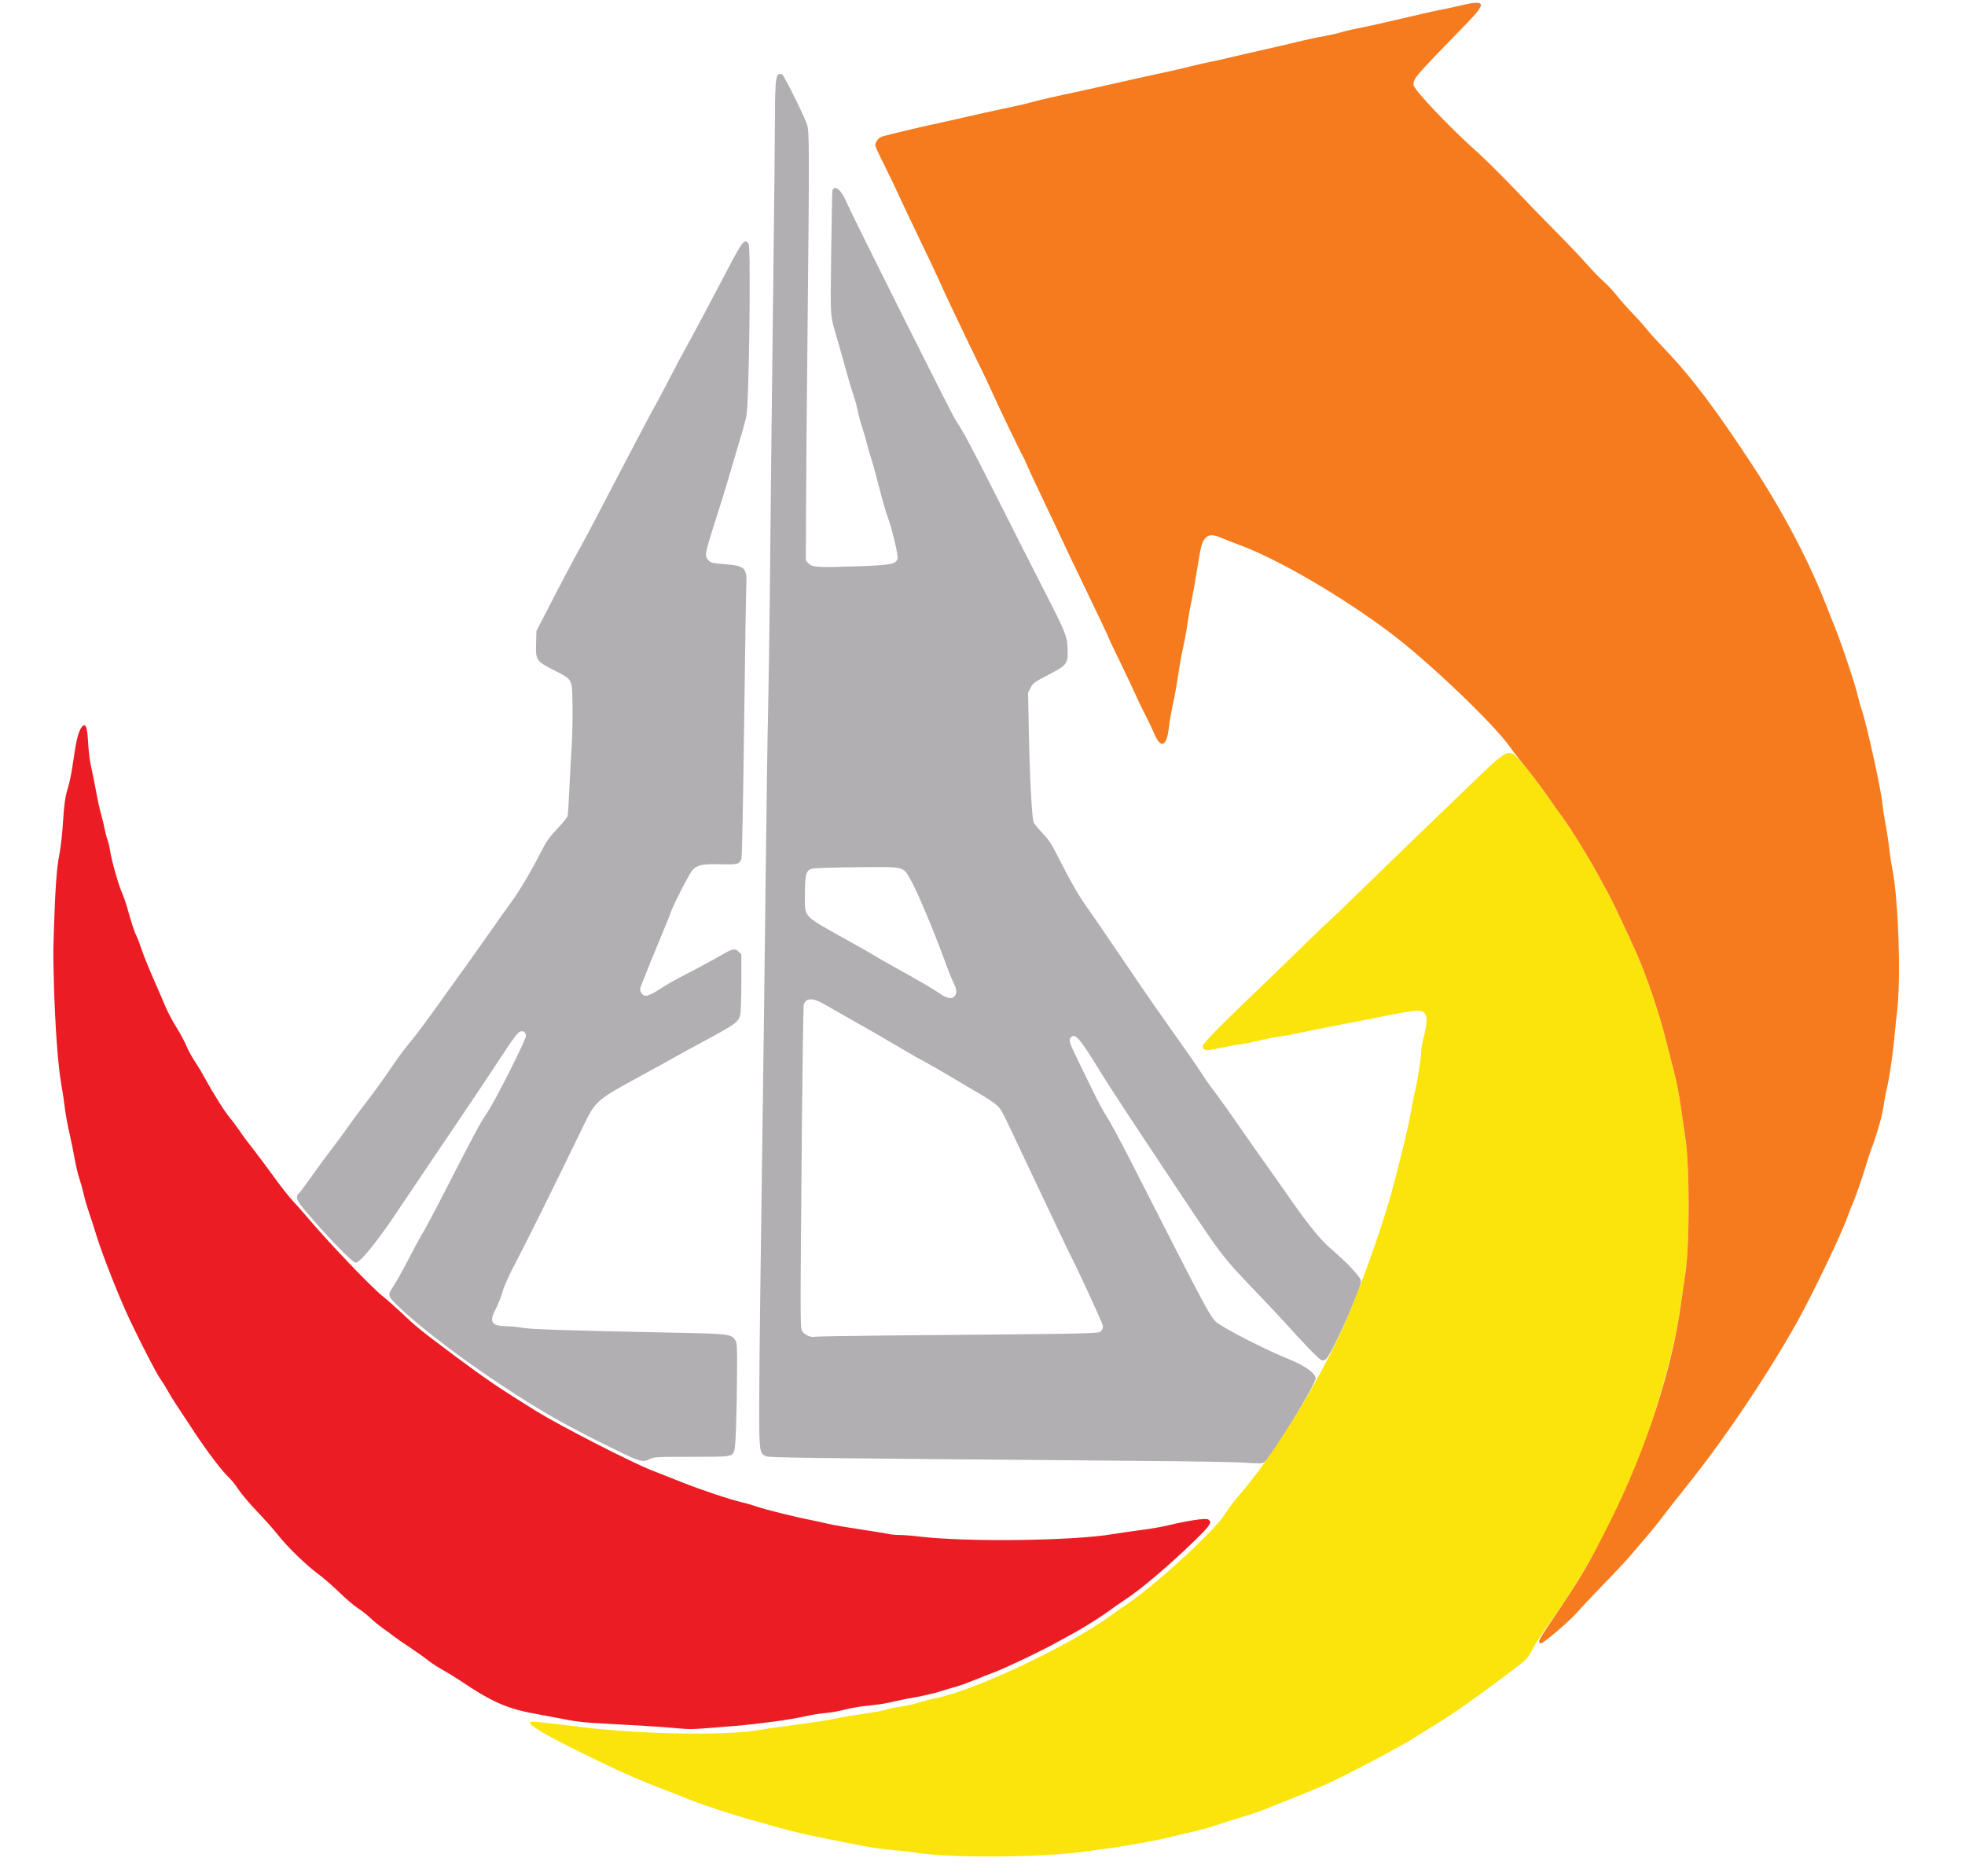
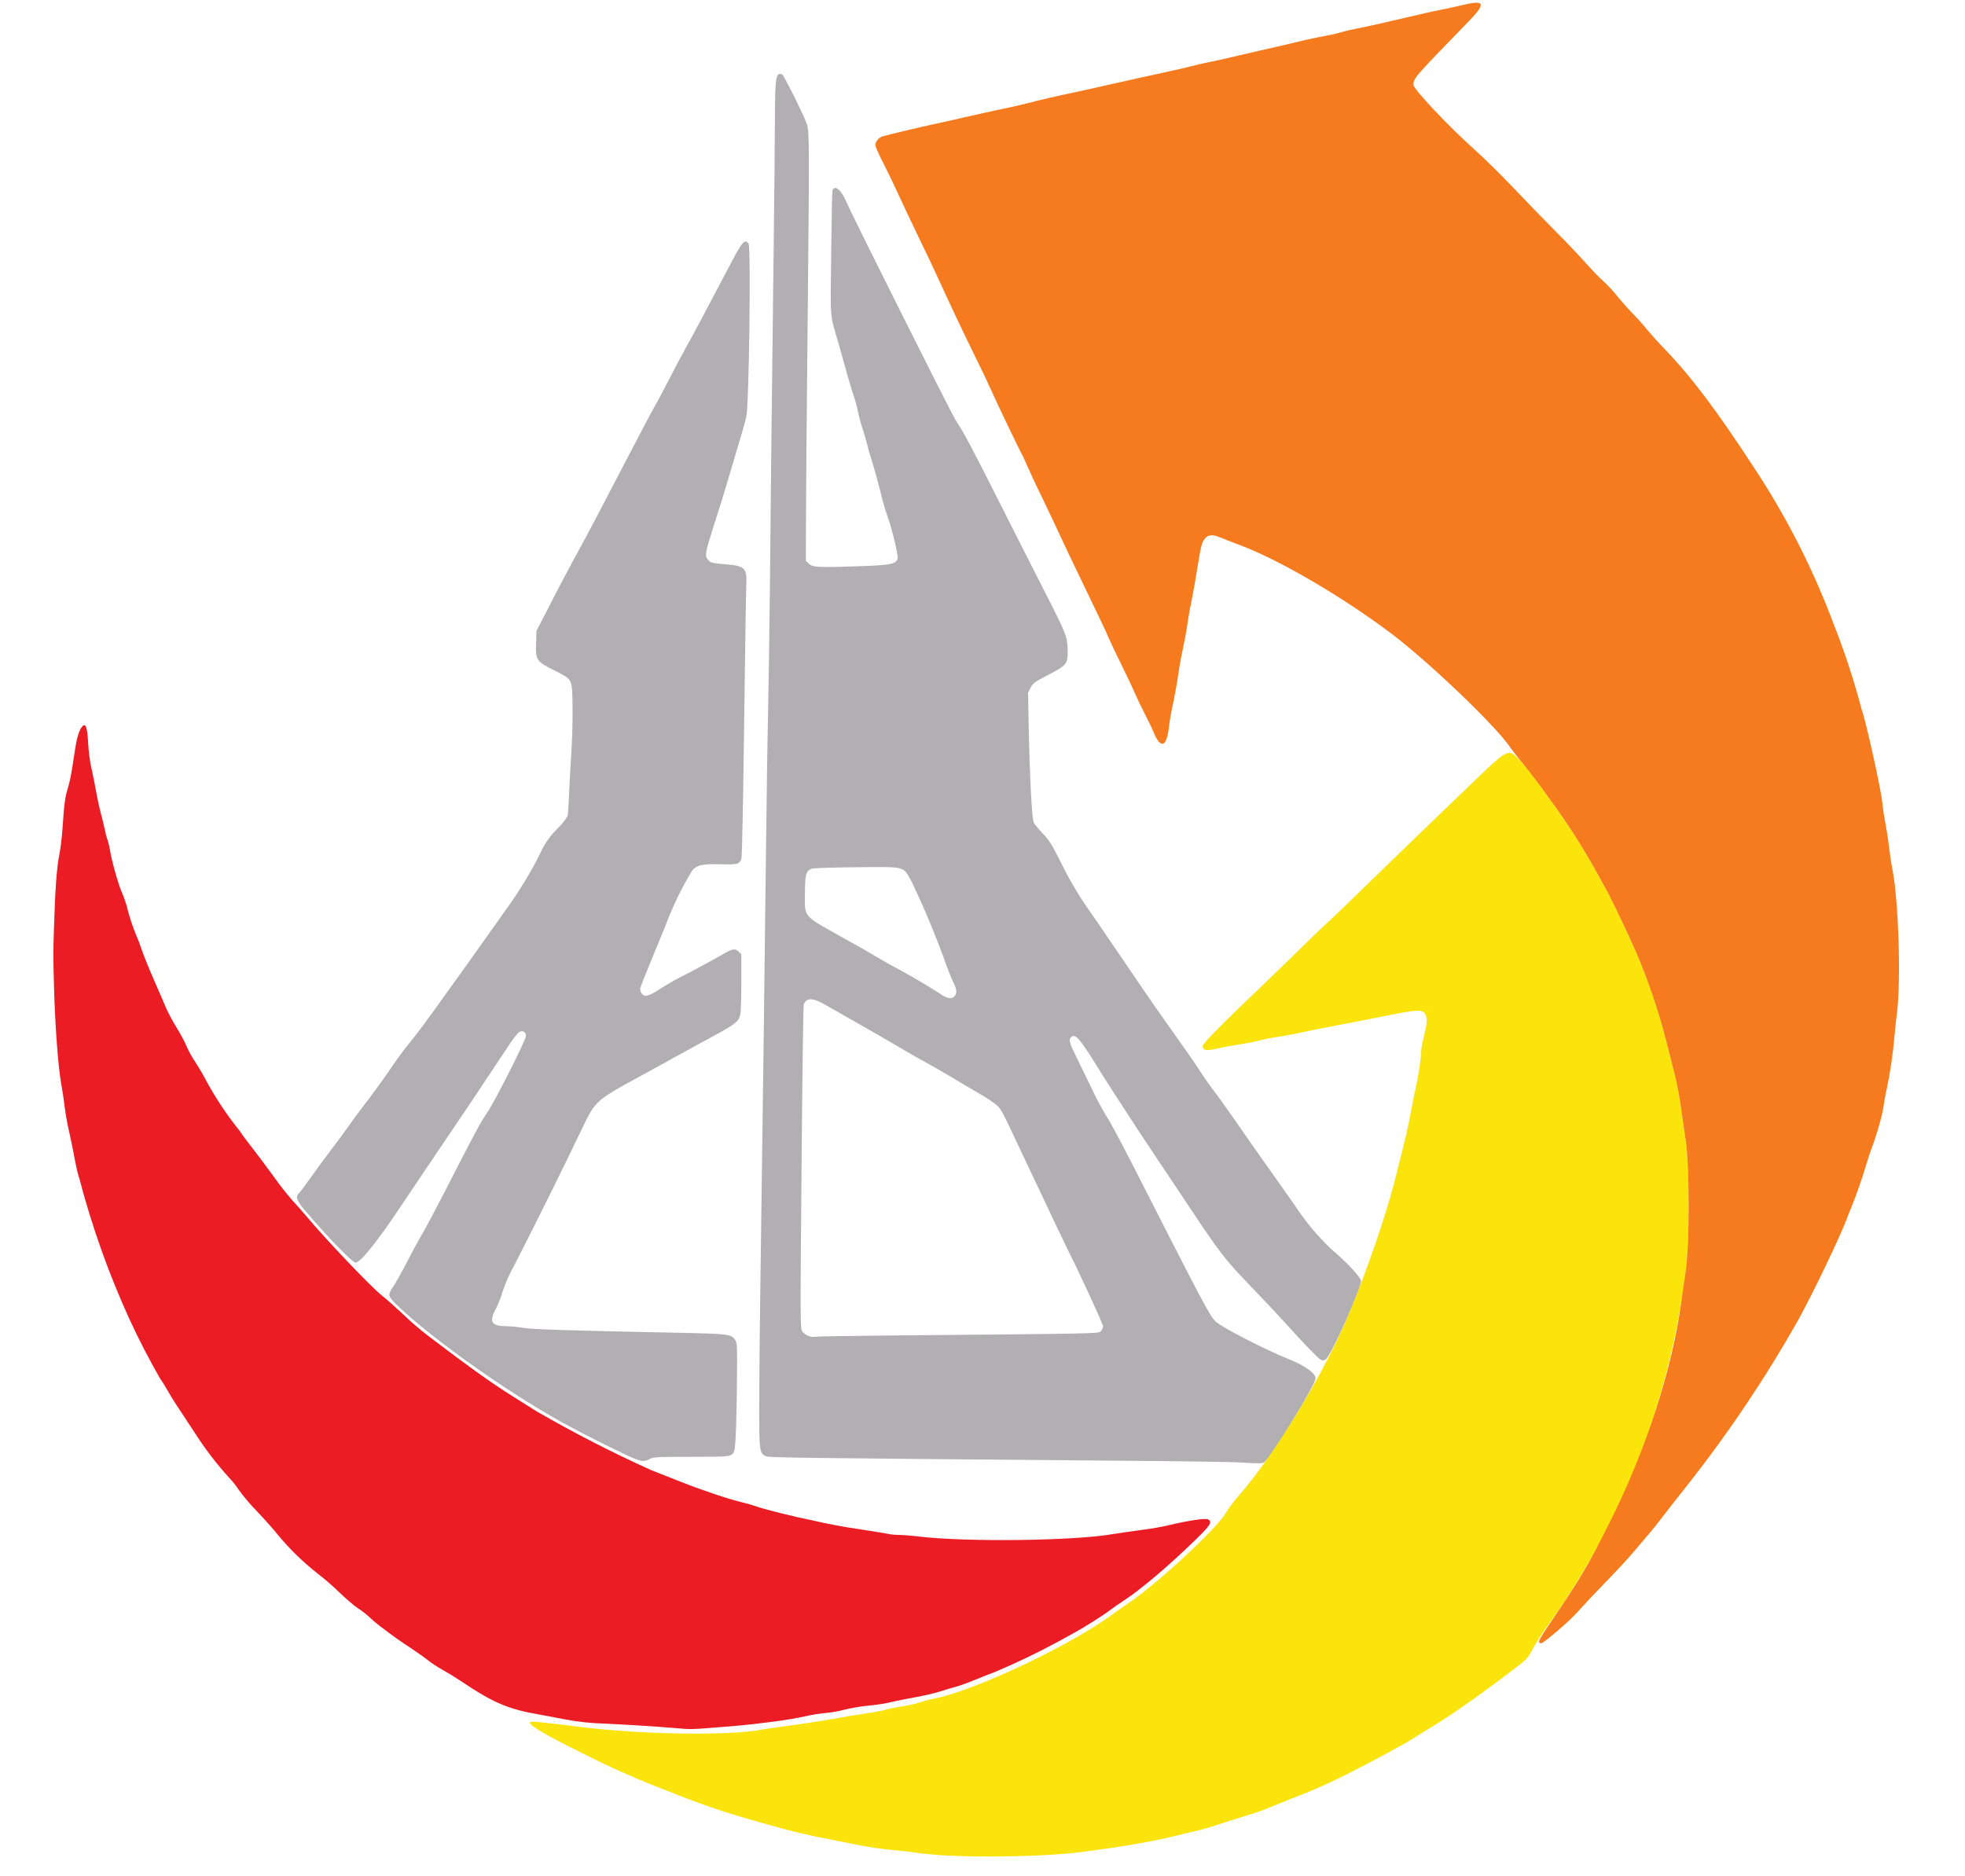
<svg xmlns="http://www.w3.org/2000/svg" viewBox="58 30 220 210">
-   <path id="grey" fill="#B1AFB1" fill-rule="evenodd" d="M196.88,193.75C196.08,193.70 191.22,193.62 186.06,193.58C145.75,193.24 144.07,193.22 143.71,193.04C143.03,192.70 143.00,192.43 143.00,187.48C143.00,184.99 143.06,178.93 143.13,174.01C143.43,152.25 143.63,136.75 143.75,126.12C143.82,119.83 143.93,112.30 144.00,109.38C144.06,106.45 144.15,100.63 144.19,96.44C144.26,88.66 144.40,75.80 144.62,57.69C144.69,52.12 144.75,45.68 144.76,43.38C144.78,38.57 144.86,38.06 145.56,38.33C145.76,38.40 148.01,42.92 148.35,43.93C148.62,44.72 148.62,46.49 148.41,67.31C148.32,75.63 148.25,84.76 148.24,87.61L148.22,92.78L148.55,93.11C148.97,93.53 149.64,93.56 154.19,93.40C157.69,93.28 158.27,93.17 158.49,92.59C158.61,92.28 157.88,89.20 157.36,87.81C157.21,87.41 156.97,86.60 156.81,86.01C156.00,82.88 155.62,81.51 155.44,81.01C155.33,80.70 155.16,80.10 155.06,79.67C154.96,79.24 154.74,78.50 154.58,78.01C154.41,77.53 154.17,76.67 154.06,76.10C153.94,75.53 153.74,74.77 153.61,74.42C153.48,74.07 153.15,72.97 152.87,71.98C152.60,71.00 152.17,69.48 151.93,68.62C150.87,64.97 150.97,66.14 151.06,58.40C151.10,54.60 151.17,51.41 151.20,51.32C151.46,50.65 152.20,51.27 152.76,52.61C153.32,53.95 164.58,76.45 165.00,77.06C165.81,78.25 166.70,79.91 169.58,85.62C171.26,88.96 173.64,93.65 174.87,96.06C177.36,100.93 177.49,101.24 177.53,102.75C177.58,104.32 177.46,104.48 175.37,105.56C173.82,106.37 173.66,106.48 173.39,107.00L173.10,107.56L173.18,111.62C173.29,117.23 173.54,121.73 173.74,122.12C173.84,122.30 174.29,122.84 174.75,123.33C175.47,124.08 175.76,124.55 176.69,126.39C177.87,128.74 178.93,130.56 179.94,131.94C180.29,132.42 181.55,134.25 182.73,136.00C184.99,139.34 187.13,142.47 188.18,143.94C191.04,147.97 191.81,149.08 192.44,150.06C192.84,150.68 193.43,151.53 193.75,151.94C194.36,152.72 195.77,154.70 197.40,157.06C197.92,157.82 199.21,159.65 200.27,161.14C201.32,162.63 202.55,164.37 203.00,165.01C204.58,167.27 205.97,168.95 207.02,169.84C208.79,171.34 210.38,173.04 210.38,173.43C210.38,174.36 207.02,181.82 206.42,182.21C206.19,182.36 206.09,182.37 205.84,182.23C205.54,182.06 203.87,180.33 201.94,178.18C201.39,177.57 200.15,176.25 199.19,175.24C194.72,170.58 195.02,170.96 189.64,162.87C184.33,154.89 182.25,151.72 181.37,150.28C178.90,146.25 178.40,145.65 177.90,146.15C177.64,146.41 177.73,146.78 178.43,148.19C178.80,148.94 179.61,150.61 180.23,151.89C180.84,153.17 181.60,154.58 181.90,155.02C182.21,155.45 183.49,157.84 184.75,160.31C193.02,176.55 193.42,177.30 194.14,178.00C194.77,178.61 199.66,181.13 202.19,182.14C204.12,182.92 205.29,183.75 205.29,184.34C205.29,185.04 200.32,193.17 199.58,193.70C199.30,193.89 199.14,193.89 196.88,193.75ZM126.87,192.31C125.39,191.59 124.02,190.91 123.81,190.79C123.61,190.68 122.79,190.25 122.00,189.84C115.92,186.65 106.70,180.21 102.58,176.26C101.42,175.15 101.38,175.00 101.97,174.14C102.24,173.76 102.99,172.43 103.63,171.19C104.27,169.95 104.94,168.71 105.11,168.44C105.47,167.88 106.87,165.24 108.43,162.19C111.20,156.78 111.81,155.65 112.56,154.56C113.37,153.40 116.88,146.45 116.88,146.01C116.88,145.55 116.57,145.35 116.16,145.54C115.98,145.62 115.37,146.41 114.71,147.43C113.24,149.68 109.68,155.00 106.75,159.31C105.49,161.17 103.67,163.87 102.71,165.31C100.31,168.93 98.34,171.38 97.82,171.38C97.46,171.38 94.61,168.45 92.17,165.56C91.17,164.38 91.04,163.98 91.51,163.56C91.65,163.43 92.25,162.62 92.85,161.77C93.45,160.92 94.44,159.56 95.06,158.76C95.68,157.96 96.55,156.78 97.00,156.13C97.45,155.49 98.14,154.54 98.55,154.02C99.55,152.74 101.13,150.57 102.14,149.06C102.60,148.38 103.36,147.36 103.82,146.81C104.69,145.76 105.86,144.19 108.09,141.05C108.83,140.01 109.90,138.52 110.47,137.74C111.03,136.95 112.10,135.44 112.85,134.38C113.59,133.31 114.57,131.93 115.03,131.31C116.09,129.87 117.35,127.77 118.45,125.62C119.19,124.17 119.46,123.78 120.40,122.79C121.00,122.16 121.52,121.52 121.55,121.36C121.59,121.19 121.68,119.85 121.74,118.38C121.81,116.90 121.93,114.71 122.01,113.52C122.08,112.33 122.12,110.26 122.10,108.93C122.05,105.97 122.13,106.11 120.05,105.06C118.05,104.05 117.96,103.92 118.02,102.04L118.06,100.65L119.24,98.36C120.74,95.43 122.31,92.47 123.03,91.19C123.63,90.11 125.84,85.91 127.34,83.00C127.86,82.00 128.50,80.77 128.78,80.25C129.06,79.73 129.68,78.55 130.16,77.62C130.64,76.70 131.22,75.63 131.44,75.25C131.66,74.87 132.38,73.52 133.03,72.25C133.69,70.98 134.43,69.57 134.69,69.12C135.25,68.14 137.73,63.49 139.50,60.10C141.10,57.02 141.40,56.66 141.81,57.30C142.09,57.72 141.86,75.37 141.56,76.62C141.34,77.55 141.07,78.50 140.37,80.81C140.11,81.71 139.65,83.22 139.37,84.19C139.09,85.15 138.47,87.15 137.99,88.62C136.92,91.99 136.88,92.22 137.28,92.69C137.57,93.02 137.66,93.05 139.22,93.18C141.47,93.37 141.66,93.59 141.55,95.72C141.52,96.32 141.41,103.35 141.31,111.33C141.21,119.32 141.08,125.99 141.01,126.15C140.78,126.77 140.60,126.82 138.68,126.77C136.61,126.72 136.03,126.85 135.50,127.46C135.15,127.86 133.25,131.59 133.06,132.25C133.01,132.42 132.76,133.07 132.49,133.69C131.72,135.52 129.78,140.29 129.69,140.60C129.64,140.78 129.68,141.00 129.81,141.19C130.13,141.69 130.58,141.59 131.87,140.75C132.50,140.34 133.47,139.77 134.04,139.48C135.31,138.84 137.80,137.51 138.88,136.88C140.00,136.22 140.30,136.17 140.69,136.55L141.00,136.86L141.00,140.03C141.00,141.81 140.94,143.39 140.87,143.65C140.64,144.48 140.35,144.68 136.38,146.82C135.58,147.24 134.26,147.97 133.44,148.43C132.61,148.90 130.98,149.80 129.81,150.43C124.74,153.19 124.68,153.24 123.27,156.16C120.02,162.87 116.97,169.03 115.64,171.56C114.93,172.90 114.42,174.05 114.25,174.68C114.10,175.23 113.75,176.11 113.47,176.63C112.73,178.04 113.05,178.50 114.77,178.50C115.19,178.50 116.00,178.58 116.55,178.68C117.55,178.85 121.29,178.97 133.88,179.23C139.64,179.35 139.88,179.38 140.32,180.06C140.52,180.36 140.54,180.74 140.52,183.60C140.49,188.31 140.37,191.88 140.23,192.34C139.99,193.13 140.00,193.12 135.38,193.12C131.42,193.12 131.16,193.14 130.72,193.38C129.97,193.77 129.69,193.70 126.87,192.31ZM156.94,179.54C180.96,179.33 180.95,179.33 181.24,179.07C181.38,178.94 181.50,178.69 181.50,178.51C181.50,178.26 178.66,172.10 177.67,170.19C177.56,169.98 176.97,168.74 176.35,167.44C175.74,166.13 174.71,163.97 174.07,162.62C173.43,161.28 172.47,159.26 171.94,158.12C170.23,154.47 170.11,154.23 169.62,153.77C169.36,153.52 168.47,152.92 167.63,152.44C166.80,151.96 165.37,151.12 164.46,150.57C163.56,150.03 162.28,149.29 161.62,148.94C160.97,148.59 159.96,148.02 159.38,147.67C157.98,146.84 155.54,145.42 153.12,144.06C152.06,143.46 150.80,142.74 150.33,142.47C149.01,141.70 148.28,141.70 147.99,142.46C147.93,142.61 147.82,150.84 147.74,160.75C147.59,178.65 147.59,178.77 147.84,179.10C148.12,179.48 148.81,179.78 149.19,179.68C149.32,179.64 152.81,179.58 156.94,179.54ZM164.94,141.45C165.17,141.10 165.10,140.72 164.68,139.88C164.53,139.57 164.23,138.83 164.02,138.25C162.85,134.97 160.85,130.15 160.09,128.77C159.07,126.93 159.53,127.06 154.00,127.10C151.21,127.13 149.14,127.19 148.89,127.27C148.24,127.48 148.12,127.91 148.12,130.14C148.12,132.81 147.78,132.43 152.81,135.24C154.26,136.04 155.66,136.84 155.94,137.02C156.21,137.19 157.00,137.65 157.69,138.03C161.07,139.91 162.50,140.74 163.18,141.22C164.06,141.85 164.63,141.93 164.94,141.45Z" />
-   <path id="red" fill="#EC1C24" fill-rule="evenodd" d="M133.56,223.49C132.08,223.35 128.95,223.16 125.62,222.99C123.71,222.90 122.49,222.77 121.38,222.54C120.52,222.37 119.22,222.13 118.50,222.00C114.84,221.37 113.24,220.68 109.43,218.12C108.94,217.79 108.09,217.27 107.53,216.96C106.97,216.65 106.24,216.17 105.91,215.90C105.58,215.63 104.75,215.04 104.06,214.58C103.38,214.13 102.53,213.55 102.19,213.29C101.85,213.03 101.26,212.59 100.88,212.33C100.50,212.06 99.87,211.55 99.49,211.19C99.11,210.82 98.46,210.31 98.05,210.06C97.65,209.80 96.69,208.98 95.94,208.25C95.18,207.52 94.11,206.59 93.56,206.19C92.32,205.29 90.09,203.12 89.13,201.88C88.73,201.36 87.70,200.20 86.83,199.29C85.96,198.38 85.01,197.26 84.71,196.79C84.40,196.32 83.92,195.71 83.63,195.44C82.82,194.67 81.19,192.53 79.69,190.25C78.95,189.12 78.07,187.79 77.75,187.31C77.43,186.83 76.98,186.10 76.76,185.69C76.53,185.28 76.16,184.68 75.94,184.38C75.52,183.80 73.93,180.72 72.54,177.81C71.44,175.50 69.51,170.64 68.83,168.44C68.51,167.41 68.10,166.14 67.92,165.62C67.74,165.11 67.49,164.24 67.37,163.69C67.24,163.14 67.02,162.35 66.88,161.94C66.73,161.53 66.50,160.54 66.36,159.75C66.22,158.96 65.95,157.64 65.76,156.81C65.56,155.99 65.34,154.72 65.25,154.00C65.17,153.28 64.99,152.11 64.86,151.39C64.50,149.43 64.16,144.77 64.04,140.25C63.95,136.81 63.95,136.86 64.04,134.00C64.17,129.71 64.35,127.17 64.61,125.88C64.76,125.16 64.94,123.70 65.01,122.63C65.18,120.03 65.29,119.20 65.60,118.24C65.74,117.80 65.94,116.88 66.05,116.19C66.16,115.50 66.33,114.38 66.44,113.69C66.65,112.39 66.94,111.56 67.28,111.27C67.62,111.00 67.78,111.53 67.87,113.25C67.92,114.11 68.07,115.32 68.22,115.94C68.36,116.56 68.61,117.77 68.76,118.62C68.91,119.48 69.17,120.64 69.32,121.19C69.48,121.74 69.66,122.50 69.73,122.88C69.80,123.25 69.94,123.80 70.05,124.08C70.15,124.37 70.27,124.88 70.32,125.21C70.45,126.19 71.23,128.98 71.62,129.87C71.82,130.32 72.06,131.00 72.17,131.38C72.71,133.32 73.04,134.34 73.28,134.80C73.42,135.08 73.69,135.79 73.88,136.38C74.08,136.96 74.66,138.42 75.19,139.62C75.72,140.83 76.34,142.25 76.56,142.79C76.79,143.34 77.32,144.33 77.74,145.01C78.17,145.69 78.67,146.63 78.87,147.11C79.07,147.59 79.47,148.34 79.77,148.77C80.06,149.21 80.57,150.04 80.88,150.62C81.86,152.41 83.16,154.49 83.74,155.17C84.04,155.52 84.53,156.18 84.83,156.62C85.12,157.07 85.79,157.97 86.31,158.62C86.82,159.28 87.88,160.68 88.65,161.75C89.42,162.82 90.37,164.03 90.76,164.44C91.15,164.85 91.86,165.65 92.33,166.21C94.59,168.91 99.54,174.10 100.80,175.10C101.29,175.48 102.22,176.31 102.88,176.93C104.60,178.57 105.06,178.94 109.01,181.89C112.33,184.37 113.95,185.47 118.03,188.00C120.65,189.62 128.52,193.66 130.88,194.60C131.60,194.88 133.12,195.48 134.25,195.93C136.57,196.85 139.74,197.91 141.06,198.21C141.54,198.32 142.30,198.54 142.75,198.70C143.63,199.01 147.03,199.86 148.75,200.19C149.33,200.30 150.23,200.50 150.75,200.63C151.27,200.75 152.87,201.03 154.31,201.24C155.76,201.46 157.16,201.69 157.44,201.75C157.71,201.82 158.28,201.87 158.69,201.87C159.11,201.87 160.12,201.95 160.94,202.05C166.30,202.68 178.26,202.53 182.62,201.77C183.42,201.64 184.85,201.43 185.81,201.31C186.78,201.19 188.10,200.96 188.75,200.80C190.95,200.27 192.95,199.97 193.24,200.12C193.76,200.40 193.55,200.75 191.89,202.37C188.92,205.27 185.71,207.99 183.83,209.21C183.34,209.53 182.63,210.02 182.25,210.31C181.52,210.87 179.22,212.32 178.19,212.87C177.84,213.06 177.06,213.49 176.44,213.83C174.66,214.83 170.76,216.69 169.42,217.20C168.75,217.45 167.66,217.88 167.01,218.15C166.35,218.42 165.45,218.75 165.00,218.87C164.55,218.99 163.74,219.23 163.19,219.41C162.64,219.58 161.51,219.85 160.69,220.00C159.86,220.14 158.82,220.35 158.38,220.45C157.05,220.76 156.47,220.86 155.04,221.00C154.30,221.07 153.18,221.27 152.56,221.43C151.94,221.60 150.96,221.77 150.38,221.81C149.79,221.86 148.75,222.03 148.06,222.19C146.51,222.55 143.11,223.01 140.31,223.25C135.05,223.68 135.54,223.66 133.56,223.49Z" />
-   <path id="yellow" fill="#FBE40B" fill-rule="evenodd" d="M163.50,237.74C162.57,237.68 161.25,237.55 160.56,237.45C159.88,237.34 158.61,237.20 157.75,237.13C156.89,237.06 155.34,236.83 154.31,236.63C153.28,236.42 151.73,236.12 150.88,235.95C148.64,235.51 146.60,235.05 145.38,234.69C144.79,234.52 143.49,234.16 142.49,233.88C140.34,233.30 136.44,232.02 135.19,231.50C134.71,231.30 133.64,230.88 132.81,230.56C129.41,229.27 127.32,228.34 123.00,226.21C119.04,224.26 117.10,223.10 117.36,222.84C117.49,222.71 118.26,222.78 123.19,223.39C129.86,224.21 139.46,224.36 143.06,223.70C143.61,223.60 144.77,223.43 145.62,223.32C146.48,223.21 147.72,223.04 148.38,222.94C149.03,222.84 149.82,222.73 150.12,222.69C150.43,222.64 151.19,222.50 151.81,222.37C152.43,222.25 153.75,222.02 154.75,221.88C155.75,221.74 156.84,221.54 157.19,221.43C157.53,221.33 158.35,221.16 159.01,221.06C159.67,220.96 160.54,220.76 160.95,220.62C161.35,220.48 162.12,220.28 162.64,220.18C167.01,219.34 177.69,214.31 182.38,210.88C182.82,210.55 183.61,210.00 184.12,209.66C187.41,207.47 194.16,201.24 195.22,199.43C195.50,198.95 196.15,198.08 196.66,197.50C200.69,192.93 206.36,183.58 209.02,177.12C211.08,172.12 213.06,166.40 214.07,162.50C215.21,158.11 215.70,156.03 216.01,154.25C216.15,153.46 216.37,152.36 216.50,151.81C216.77,150.69 217.12,148.32 217.12,147.63C217.12,147.38 217.24,146.75 217.37,146.23C217.76,144.76 217.82,143.94 217.58,143.57C217.19,142.98 216.86,143.00 212.50,143.87C211.43,144.09 209.52,144.46 208.25,144.70C205.62,145.20 204.56,145.42 203.31,145.69C202.83,145.80 201.88,145.97 201.20,146.07C200.52,146.17 199.56,146.36 199.06,146.49C198.55,146.63 197.54,146.83 196.79,146.94C196.05,147.05 194.91,147.26 194.27,147.41C193.01,147.69 192.72,147.64 192.65,147.14C192.61,146.88 194.70,144.75 199.75,139.94C200.47,139.25 202.19,137.59 203.56,136.24C204.94,134.89 206.34,133.54 206.69,133.24C207.03,132.94 208.61,131.43 210.19,129.88C212.79,127.34 218.04,122.26 223.81,116.72C225.99,114.63 226.62,114.18 227.18,114.32C227.72,114.46 229.34,116.39 231.38,119.31C231.95,120.14 232.71,121.21 233.07,121.69C233.89,122.80 235.92,126.10 236.94,127.99C237.37,128.79 237.91,129.77 238.13,130.17C238.53,130.90 239.92,133.84 241.15,136.56C242.34,139.21 243.70,143.19 244.51,146.44C244.86,147.81 245.30,149.56 245.50,150.31C245.71,151.07 246.01,152.70 246.19,153.94C246.36,155.18 246.59,156.72 246.69,157.38C247.18,160.56 247.18,169.45 246.69,172.62C246.58,173.28 246.39,174.66 246.25,175.69C245.58,180.65 243.45,188.44 241.31,193.69C238.49,200.62 235.18,206.68 231.39,211.87C230.66,212.87 229.84,214.14 229.56,214.69C229.10,215.61 228.97,215.76 227.88,216.60C224.28,219.36 220.80,221.83 218.83,223.03C217.59,223.78 216.36,224.55 216.08,224.74C215.37,225.21 211.14,227.50 208.62,228.75C206.55,229.79 205.67,230.17 202.44,231.45C201.47,231.83 200.32,232.30 199.88,232.49C199.43,232.68 198.28,233.08 197.31,233.37C196.35,233.66 195.00,234.09 194.31,234.32C193.62,234.56 192.47,234.88 191.75,235.05C191.03,235.21 189.88,235.48 189.19,235.66C187.76,236.02 184.33,236.65 182.31,236.93C181.56,237.03 180.09,237.23 179.06,237.37C175.53,237.85 168.28,238.02 163.50,237.74Z" />
-   <path id="orange" fill="#F67B1E" fill-rule="evenodd" d="M230.33,213.91C230.24,213.74 230.46,213.35 231.46,211.87C234.96,206.72 235.78,205.34 238.23,200.44C242.28,192.38 245.24,183.24 246.25,175.69C246.39,174.66 246.58,173.28 246.69,172.62C247.18,169.45 247.18,160.56 246.69,157.38C246.59,156.72 246.36,155.18 246.19,153.94C246.01,152.70 245.71,151.07 245.50,150.31C245.30,149.56 244.88,147.90 244.56,146.62C243.76,143.39 242.33,139.19 241.15,136.56C239.92,133.84 238.53,130.90 238.13,130.17C237.91,129.77 237.37,128.79 236.94,127.99C235.92,126.10 233.89,122.80 233.07,121.69C232.71,121.21 231.95,120.14 231.38,119.31C230.33,117.81 229.24,116.38 228.05,114.95C227.71,114.53 227.25,113.93 227.04,113.62C225.31,111.12 217.89,104.04 213.69,100.88C208.09,96.68 201.02,92.57 196.62,90.96C195.97,90.72 195.08,90.37 194.65,90.19C193.73,89.81 193.26,89.85 192.88,90.34C192.54,90.76 192.45,91.14 192.00,93.92C191.79,95.21 191.52,96.76 191.39,97.36C191.25,97.96 191.05,99.09 190.94,99.88C190.83,100.67 190.60,101.90 190.44,102.62C190.27,103.35 190.03,104.72 189.89,105.69C189.75,106.65 189.49,108.08 189.31,108.88C189.14,109.67 188.93,110.85 188.86,111.50C188.60,113.72 187.91,113.88 187.12,111.91C186.96,111.51 186.52,110.60 186.15,109.89C185.78,109.18 185.29,108.16 185.07,107.64C184.84,107.12 184.09,105.52 183.39,104.09C182.69,102.66 182.12,101.46 182.12,101.41C182.12,101.33 181.07,99.12 178.63,94.06C178.03,92.83 177.21,91.11 176.82,90.25C176.42,89.39 175.48,87.39 174.72,85.81C173.96,84.23 173.18,82.55 172.98,82.07C172.79,81.60 172.57,81.15 172.52,81.07C172.37,80.89 169.59,75.10 169.01,73.77C168.75,73.17 168.03,71.65 167.40,70.38C165.99,67.51 163.76,62.81 163.10,61.31C162.83,60.69 161.87,58.67 160.97,56.81C160.08,54.96 159.01,52.71 158.60,51.81C158.20,50.92 157.45,49.35 156.93,48.33C156.42,47.32 156.00,46.40 156.00,46.30C156.00,45.85 156.38,45.38 156.84,45.26C157.98,44.96 161.06,44.22 162.38,43.94C163.17,43.78 164.80,43.41 166.00,43.13C167.20,42.85 169.12,42.43 170.25,42.19C171.38,41.96 172.82,41.63 173.44,41.46C174.51,41.17 176.03,40.82 179.04,40.18C179.78,40.02 181.13,39.72 182.04,39.51C184.24,39.01 186.34,38.54 188.31,38.12C189.21,37.93 190.61,37.61 191.44,37.40C192.26,37.19 193.16,36.99 193.44,36.94C193.71,36.90 194.61,36.70 195.44,36.50C196.26,36.30 197.84,35.94 198.94,35.69C200.04,35.45 201.87,35.02 203.00,34.75C204.13,34.47 205.57,34.16 206.19,34.06C206.81,33.95 207.70,33.75 208.16,33.61C208.63,33.47 209.45,33.28 209.98,33.18C210.91,33.01 212.65,32.62 216.88,31.63C218.01,31.36 219.16,31.11 219.44,31.07C219.71,31.02 220.66,30.82 221.54,30.61C224.33,29.94 224.47,30.30 222.28,32.55C216.34,38.66 216.25,38.76 216.25,39.50C216.25,39.99 220.23,44.20 223.12,46.78C224.12,47.67 226.07,49.59 227.45,51.04C228.83,52.50 230.99,54.73 232.26,56.00C233.53,57.28 235.05,58.88 235.65,59.57C236.25,60.25 237.08,61.11 237.49,61.47C237.90,61.83 238.59,62.56 239.01,63.09C239.44,63.63 240.25,64.54 240.81,65.12C241.38,65.71 242.11,66.53 242.43,66.94C242.76,67.35 243.62,68.30 244.34,69.05C247.32,72.14 250.13,75.86 254.26,82.18C257.73,87.47 260.62,93.01 262.55,98.00C262.80,98.65 263.12,99.47 263.27,99.81C264.07,101.74 265.78,106.83 266.00,107.94C266.09,108.35 266.28,109.03 266.43,109.44C266.91,110.75 268.61,118.41 268.75,119.94C268.81,120.56 268.98,121.65 269.12,122.38C269.26,123.10 269.43,124.22 269.50,124.88C269.57,125.53 269.73,126.62 269.87,127.31C270.57,130.96 270.85,139.83 270.37,143.50C270.30,144.02 270.19,145.08 270.12,145.88C269.95,147.86 269.53,150.75 269.25,151.88C269.12,152.39 268.96,153.26 268.89,153.81C268.76,154.80 268.19,156.85 267.58,158.48C267.40,158.94 267.12,159.79 266.95,160.38C266.58,161.65 265.60,164.45 265.40,164.84C265.31,164.99 265.07,165.61 264.86,166.21C264.17,168.18 260.87,175.06 259.15,178.12C255.79,184.11 250.86,191.42 246.74,196.52C245.95,197.51 244.85,198.90 244.31,199.62C243.77,200.35 242.93,201.39 242.44,201.95C241.96,202.50 241.20,203.40 240.75,203.94C240.30,204.48 238.90,205.99 237.62,207.30C236.35,208.61 234.97,210.08 234.56,210.56C233.79,211.45 230.82,214.00 230.54,214.00C230.46,214.00 230.36,213.96 230.33,213.91Z" />
+   <path fill="#B1AFB1" fill-rule="evenodd" d="M196.88 193.75c-.8-.05-5.66-.13-10.82-.17-40.31-.34-41.99-.36-42.35-.54-.68-.34-.71-.61-.71-5.56 0-2.49.06-8.55.13-13.47.3-21.76.5-37.26.62-47.89.07-6.29.18-13.82.25-16.74.06-2.93.15-8.75.19-12.94.07-7.78.21-20.64.43-38.75.07-5.57.13-12.01.14-14.31.02-4.81.1-5.32.8-5.05.2.07 2.45 4.59 2.79 5.6.27.79.27 2.56.06 23.38-.09 8.32-.16 17.45-.17 20.3l-.02 5.17.33.33c.42.42 1.09.45 5.64.29 3.5-.12 4.08-.23 4.3-.81.12-.31-.61-3.39-1.13-4.78-.15-.4-.39-1.21-.55-1.8a87 87 0 0 0-1.37-5c-.11-.31-.28-.91-.38-1.34s-.32-1.17-.48-1.66c-.17-.48-.41-1.34-.52-1.91s-.32-1.33-.45-1.68-.46-1.45-.74-2.44l-.94-3.36c-1.06-3.65-.96-2.48-.87-10.22.04-3.8.11-6.99.14-7.08.26-.67 1-.05 1.56 1.29S164.58 76.45 165 77.06c.81 1.19 1.7 2.85 4.58 8.56 1.68 3.34 4.06 8.03 5.29 10.44 2.49 4.87 2.62 5.18 2.66 6.69.05 1.57-.07 1.73-2.16 2.81-1.55.81-1.71.92-1.98 1.44l-.29.56.08 4.06c.11 5.61.36 10.11.56 10.5.1.18.55.72 1.01 1.21.72.75 1.01 1.22 1.94 3.06a40 40 0 0 0 3.25 5.55c.35.48 1.61 2.31 2.79 4.06 2.26 3.34 4.4 6.47 5.45 7.94 2.86 4.03 3.63 5.14 4.26 6.12a32 32 0 0 0 1.31 1.88c.61.78 2.02 2.76 3.65 5.12.52.76 1.81 2.59 2.87 4.08l2.73 3.87a27 27 0 0 0 4.02 4.83c1.77 1.5 3.36 3.2 3.36 3.59 0 .93-3.36 8.39-3.96 8.78-.23.15-.33.16-.58.02-.3-.17-1.97-1.9-3.9-4.05-.55-.61-1.79-1.93-2.75-2.94-4.47-4.66-4.17-4.28-9.55-12.37a571 571 0 0 1-8.27-12.59c-2.47-4.03-2.97-4.63-3.47-4.13-.26.26-.17.63.53 2.04l1.8 3.7a33 33 0 0 0 1.67 3.13c.31.43 1.59 2.82 2.85 5.29 8.27 16.24 8.67 16.99 9.39 17.69.63.61 5.52 3.13 8.05 4.14 1.93.78 3.1 1.61 3.1 2.2 0 .7-4.97 8.83-5.71 9.36-.28.19-.44.19-2.7.05m-70.01-1.44a128 128 0 0 1-4.87-2.47c-6.08-3.19-15.3-9.63-19.42-13.58-1.16-1.11-1.2-1.26-.61-2.12.27-.38 1.02-1.71 1.66-2.95a66 66 0 0 1 1.48-2.75c.36-.56 1.76-3.2 3.32-6.25 2.77-5.41 3.38-6.54 4.13-7.63.81-1.16 4.32-8.11 4.32-8.55 0-.46-.31-.66-.72-.47-.18.08-.79.87-1.45 1.89a1011 1011 0 0 1-7.96 11.88l-4.04 6c-2.4 3.62-4.37 6.07-4.89 6.07-.36 0-3.21-2.93-5.65-5.82-1-1.18-1.13-1.58-.66-2 .14-.13.74-.94 1.34-1.79s1.59-2.21 2.21-3.01 1.49-1.98 1.94-2.63 1.14-1.59 1.55-2.11c1-1.28 2.58-3.45 3.59-4.96.46-.68 1.22-1.7 1.68-2.25.87-1.05 2.04-2.62 4.27-5.76l2.38-3.31 4.56-6.43a44 44 0 0 0 3.42-5.69 9 9 0 0 1 1.95-2.83 7 7 0 0 0 1.15-1.43c.04-.17.13-1.51.19-2.98.07-1.48.19-3.67.27-4.86.07-1.19.11-3.26.09-4.59-.05-2.96.03-2.82-2.05-3.87-2-1.01-2.09-1.14-2.03-3.02l.04-1.39 1.18-2.29a261 261 0 0 1 3.79-7.17c.6-1.08 2.81-5.28 4.31-8.19l1.44-2.75 1.38-2.63c.48-.92 1.06-1.99 1.28-2.37s.94-1.73 1.59-3 1.4-2.68 1.66-3.13c.56-.98 3.04-5.63 4.81-9.02 1.6-3.08 1.9-3.44 2.31-2.8.28.42.05 18.07-.25 19.32-.22.93-.49 1.88-1.19 4.19l-1 3.38c-.28.96-.9 2.96-1.38 4.43-1.07 3.37-1.11 3.6-.71 4.07.29.33.38.36 1.94.49 2.25.19 2.44.41 2.33 2.54-.03.6-.14 7.63-.24 15.61-.1 7.99-.23 14.66-.3 14.82-.23.62-.41.67-2.33.62-2.07-.05-2.65.08-3.18.69a37 37 0 0 0-3.01 6.23c-.77 1.83-2.71 6.6-2.8 6.91q-.07.29.12.59c.32.5.77.4 2.06-.44.63-.41 1.6-.98 2.17-1.27a124 124 0 0 0 4.84-2.6c1.12-.66 1.42-.71 1.81-.33l.31.31v3.17c0 1.78-.06 3.36-.13 3.62-.23.83-.52 1.03-4.49 3.17l-2.94 1.61c-.83.47-2.46 1.37-3.63 2-5.07 2.76-5.13 2.81-6.54 5.73a698 698 0 0 1-7.63 15.4 18 18 0 0 0-1.39 3.12c-.15.55-.5 1.43-.78 1.95-.74 1.41-.42 1.87 1.3 1.87.42 0 1.23.08 1.78.18 1 .17 4.74.29 17.33.55 5.76.12 6 .15 6.44.83.2.3.22.68.2 3.54-.03 4.71-.15 8.28-.29 8.74-.24.79-.23.78-4.85.78-3.96 0-4.22.02-4.66.26-.75.39-1.03.32-3.85-1.07m30.07-12.77c24.02-.21 24.01-.21 24.3-.47a1 1 0 0 0 .26-.56c0-.25-2.84-6.41-3.83-8.32l-1.32-2.75-2.28-4.82-2.13-4.5c-1.71-3.65-1.83-3.89-2.32-4.35-.26-.25-1.15-.85-1.99-1.33-.83-.48-2.26-1.32-3.17-1.87a79 79 0 0 0-2.84-1.63 64 64 0 0 1-2.24-1.27 340 340 0 0 0-6.26-3.61l-2.79-1.59c-1.32-.77-2.05-.77-2.34-.01-.06.15-.17 8.38-.25 18.29-.15 17.9-.15 18.02.1 18.35.28.38.97.68 1.35.58.13-.04 3.62-.1 7.75-.14m8-38.09c.23-.35.16-.73-.26-1.57-.15-.31-.45-1.05-.66-1.63a99 99 0 0 0-3.93-9.48c-1.02-1.84-.56-1.71-6.09-1.67-2.79.03-4.86.09-5.11.17-.65.21-.77.64-.77 2.87 0 2.67-.34 2.29 4.69 5.1 1.45.8 2.85 1.6 3.13 1.78s1.06.63 1.75 1.01a80 80 0 0 1 5.49 3.19q1.3.95 1.76.23" />
+   <path fill="#EC1C24" fill-rule="evenodd" d="M133.56 223.49a237 237 0 0 0-7.94-.5 27 27 0 0 1-4.24-.45l-2.88-.54c-3.66-.63-5.26-1.32-9.07-3.88-.49-.33-1.34-.85-1.9-1.16s-1.29-.79-1.62-1.06-1.16-.86-1.85-1.32a46 46 0 0 1-3.18-2.25c-.38-.27-1.01-.78-1.39-1.14a10 10 0 0 0-1.44-1.13c-.4-.26-1.36-1.08-2.11-1.81a29 29 0 0 0-2.38-2.06 29 29 0 0 1-4.43-4.31c-.4-.52-1.43-1.68-2.3-2.59a23 23 0 0 1-2.12-2.5 9 9 0 0 0-1.08-1.35 38 38 0 0 1-3.94-5.19l-1.94-2.94c-.32-.48-.77-1.21-.99-1.62-.23-.41-.6-1.01-.82-1.31a82 82 0 0 1-3.4-6.57 97 97 0 0 1-5.66-15.87c-.15-.41-.38-1.4-.52-2.19s-.41-2.11-.6-2.94c-.2-.82-.42-2.09-.51-2.81-.08-.72-.26-1.89-.39-2.61-.36-1.96-.7-6.62-.82-11.14-.09-3.44-.09-3.39 0-6.25.13-4.29.31-6.83.57-8.12.15-.72.33-2.18.4-3.25.17-2.6.28-3.43.59-4.39.14-.44.34-1.36.45-2.05l.39-2.5q.32-1.97.84-2.42c.34-.27.5.26.59 1.98.05.86.2 2.07.35 2.69s.39 1.83.54 2.68.41 2.02.56 2.57.34 1.31.41 1.69.21.92.32 1.2c.1.29.22.8.27 1.13.13.98.91 3.77 1.3 4.66.2.45.44 1.13.55 1.51a23 23 0 0 0 1.11 3.42c.14.28.41.99.6 1.58.2.58.78 2.04 1.31 3.24s1.15 2.63 1.37 3.17c.23.55.76 1.54 1.18 2.22.43.68.93 1.62 1.13 2.1s.6 1.23.9 1.66c.29.44.8 1.27 1.11 1.85a37 37 0 0 0 3.95 6c.29.45.96 1.35 1.48 2 .51.66 1.57 2.06 2.34 3.13a35 35 0 0 0 2.11 2.69c.39.41 1.1 1.21 1.57 1.77 2.26 2.7 7.21 7.89 8.47 8.89.49.38 1.42 1.21 2.08 1.83 1.72 1.64 2.18 2.01 6.13 4.96 3.32 2.48 4.94 3.58 9.02 6.11a143 143 0 0 0 12.85 6.6l3.37 1.33c2.32.92 5.49 1.98 6.81 2.28.48.11 1.24.33 1.69.49.88.31 4.28 1.16 6 1.49a63 63 0 0 0 5.56 1.05c1.45.22 2.85.45 3.13.51.27.07.84.12 1.25.12s1.43.08 2.25.18c5.36.63 17.32.48 21.68-.28.8-.13 2.23-.34 3.19-.46.97-.12 2.29-.35 2.94-.51 2.2-.53 4.2-.83 4.49-.68.52.28.31.63-1.35 2.25-2.97 2.9-6.18 5.62-8.06 6.84-.49.32-1.2.81-1.58 1.1-.73.56-3.03 2.01-4.06 2.56l-1.75.96a80 80 0 0 1-7.02 3.37c-.67.25-1.76.68-2.41.95s-1.56.6-2.01.72-1.26.36-1.81.54c-.55.17-1.68.44-2.5.59s-1.87.35-2.31.45c-1.33.31-1.91.41-3.34.55-.74.07-1.86.27-2.48.43-.62.17-1.6.34-2.18.38-.59.05-1.63.22-2.32.38-1.55.36-4.95.82-7.75 1.06-5.26.43-4.77.41-6.75.24" />
+   <path fill="#FBE40B" fill-rule="evenodd" d="M163.5 237.74c-.93-.06-2.25-.19-2.94-.29-.68-.11-1.95-.25-2.81-.32s-2.41-.3-3.44-.5l-3.43-.68a70 70 0 0 1-5.5-1.26l-2.89-.81a88 88 0 0 1-9.68-3.32 97 97 0 0 1-9.81-4.35c-3.96-1.95-5.9-3.11-5.64-3.37.13-.13.9-.06 5.83.55 6.67.82 16.27.97 19.87.31.55-.1 1.71-.27 2.56-.38a149 149 0 0 0 6.19-.95c.62-.12 1.94-.35 2.94-.49s2.09-.34 2.44-.45c.34-.1 1.16-.27 1.82-.37s1.53-.3 1.94-.44 1.17-.34 1.69-.44c4.37-.84 15.05-5.87 19.74-9.3.44-.33 1.23-.88 1.74-1.22 3.29-2.19 10.04-8.42 11.1-10.23.28-.48.93-1.35 1.44-1.93 4.03-4.57 9.7-13.92 12.36-20.38 2.06-5 4.04-10.72 5.05-14.62 1.14-4.39 1.63-6.47 1.94-8.25.14-.79.36-1.89.49-2.44.27-1.12.62-3.49.62-4.18 0-.25.12-.88.25-1.4.39-1.47.45-2.29.21-2.66-.39-.59-.72-.57-5.08.3-1.07.22-2.98.59-4.25.83-2.63.5-3.69.72-4.94.99-.48.11-1.43.28-2.11.38s-1.64.29-2.14.42c-.51.14-1.52.34-2.27.45-.74.11-1.88.32-2.52.47-1.26.28-1.55.23-1.62-.27-.04-.26 2.05-2.39 7.1-7.2.72-.69 2.44-2.35 3.81-3.7s2.78-2.7 3.13-3a169 169 0 0 0 3.5-3.36c2.6-2.54 7.85-7.62 13.62-13.16 2.18-2.09 2.81-2.54 3.37-2.4.54.14 2.16 2.07 4.2 4.99a76 76 0 0 1 5.56 8.68l1.19 2.18c.4.73 1.79 3.67 3.02 6.39a66 66 0 0 1 3.36 9.88l.99 3.87c.21.76.51 2.39.69 3.63l.5 3.44c.49 3.18.49 12.07 0 15.24a87 87 0 0 1-5.38 21.07 85 85 0 0 1-9.92 18.18 28 28 0 0 0-1.83 2.82c-.46.92-.59 1.07-1.68 1.91-3.6 2.76-7.08 5.23-9.05 6.43-1.24.75-2.47 1.52-2.75 1.71-.71.47-4.94 2.76-7.46 4.01a61 61 0 0 1-6.18 2.7l-2.56 1.04c-.45.19-1.6.59-2.57.88s-2.31.72-3 .95c-.69.24-1.84.56-2.56.73s-1.87.43-2.56.61c-1.43.36-4.86.99-6.88 1.27l-3.25.44c-3.53.48-10.78.65-15.56.37" />
+   <path fill="#F67B1E" fill-rule="evenodd" d="M230.33 213.91c-.09-.17.13-.56 1.13-2.04 3.5-5.15 4.32-6.53 6.77-11.43 4.05-8.06 7.01-17.2 8.02-24.75.14-1.03.33-2.41.44-3.07.49-3.17.49-12.06 0-15.24-.1-.66-.33-2.2-.5-3.44a38 38 0 0 0-.69-3.63l-.94-3.69a68 68 0 0 0-3.41-10.06 158 158 0 0 0-3.02-6.39l-1.19-2.18a76 76 0 0 0-5.56-8.68 65 65 0 0 0-3.33-4.36c-.34-.42-.8-1.02-1.01-1.33-1.73-2.5-9.15-9.58-13.35-12.74-5.6-4.2-12.67-8.31-17.07-9.92-.65-.24-1.54-.59-1.97-.77-.92-.38-1.39-.34-1.77.15-.34.42-.43.8-.88 3.58a95 95 0 0 1-.61 3.44c-.14.6-.34 1.73-.45 2.52s-.34 2.02-.5 2.74a45 45 0 0 0-.55 3.07c-.14.96-.4 2.39-.58 3.19s-.38 1.97-.45 2.62c-.26 2.22-.95 2.38-1.74.41-.16-.4-.6-1.31-.97-2.02s-.86-1.73-1.08-2.25-.98-2.12-1.68-3.55a60 60 0 0 1-1.27-2.68c0-.08-1.05-2.29-3.49-7.35-.6-1.23-1.42-2.95-1.81-3.81s-1.34-2.86-2.1-4.44a123 123 0 0 1-2.2-4.74c-.15-.18-2.93-5.97-3.51-7.3a98 98 0 0 0-1.61-3.39 365 365 0 0 1-4.3-9.07c-.27-.62-1.23-2.64-2.13-4.5s-1.96-4.1-2.37-5c-.4-.89-1.15-2.46-1.67-3.48a17 17 0 0 1-.93-2.03c0-.45.38-.92.84-1.04 1.14-.3 4.22-1.04 5.54-1.32.79-.16 2.42-.53 3.62-.81s3.12-.7 4.25-.94a64 64 0 0 0 3.19-.73c1.07-.29 2.59-.64 5.6-1.28l3-.67q3.3-.75 6.27-1.39c.9-.19 2.3-.51 3.13-.72.82-.21 1.72-.41 2-.46.27-.04 1.17-.24 2-.44l3.5-.81c1.1-.24 2.93-.67 4.06-.94 1.13-.28 2.57-.59 3.19-.69.62-.11 1.51-.31 1.97-.45.47-.14 1.29-.33 1.82-.43.93-.17 2.67-.56 6.9-1.55 1.13-.27 2.28-.52 2.56-.56a57 57 0 0 0 2.1-.46c2.79-.67 2.93-.31.74 1.94-5.94 6.11-6.03 6.21-6.03 6.95 0 .49 3.98 4.7 6.87 7.28 1 .89 2.95 2.81 4.33 4.26 1.38 1.46 3.54 3.69 4.81 4.96a100 100 0 0 1 3.39 3.57c.6.68 1.43 1.54 1.84 1.9s1.1 1.09 1.52 1.62c.43.54 1.24 1.45 1.8 2.03.57.59 1.3 1.41 1.62 1.82a44 44 0 0 0 1.91 2.11c2.98 3.09 5.79 6.81 9.92 13.13a87 87 0 0 1 9.01 17.63 84 84 0 0 1 3.16 9.63c.48 1.31 2.18 8.97 2.32 10.5.06.62.23 1.71.37 2.44.14.72.31 1.84.38 2.5s.23 1.74.37 2.43c.7 3.65.98 12.52.5 16.19-.07.52-.18 1.58-.25 2.38a53 53 0 0 1-.87 6c-.13.51-.29 1.38-.36 1.93-.13.99-.7 3.04-1.31 4.67-.18.46-.46 1.31-.63 1.9a57 57 0 0 1-2.09 5.83c-.69 1.97-3.99 8.85-5.71 11.91a146 146 0 0 1-12.41 18.4c-.79.99-1.89 2.38-2.43 3.1s-1.38 1.77-1.87 2.33l-1.69 1.99c-.45.54-1.85 2.05-3.13 3.36a108 108 0 0 0-3.06 3.26c-.77.89-3.74 3.44-4.02 3.44-.08 0-.18-.04-.21-.09" />
</svg>
